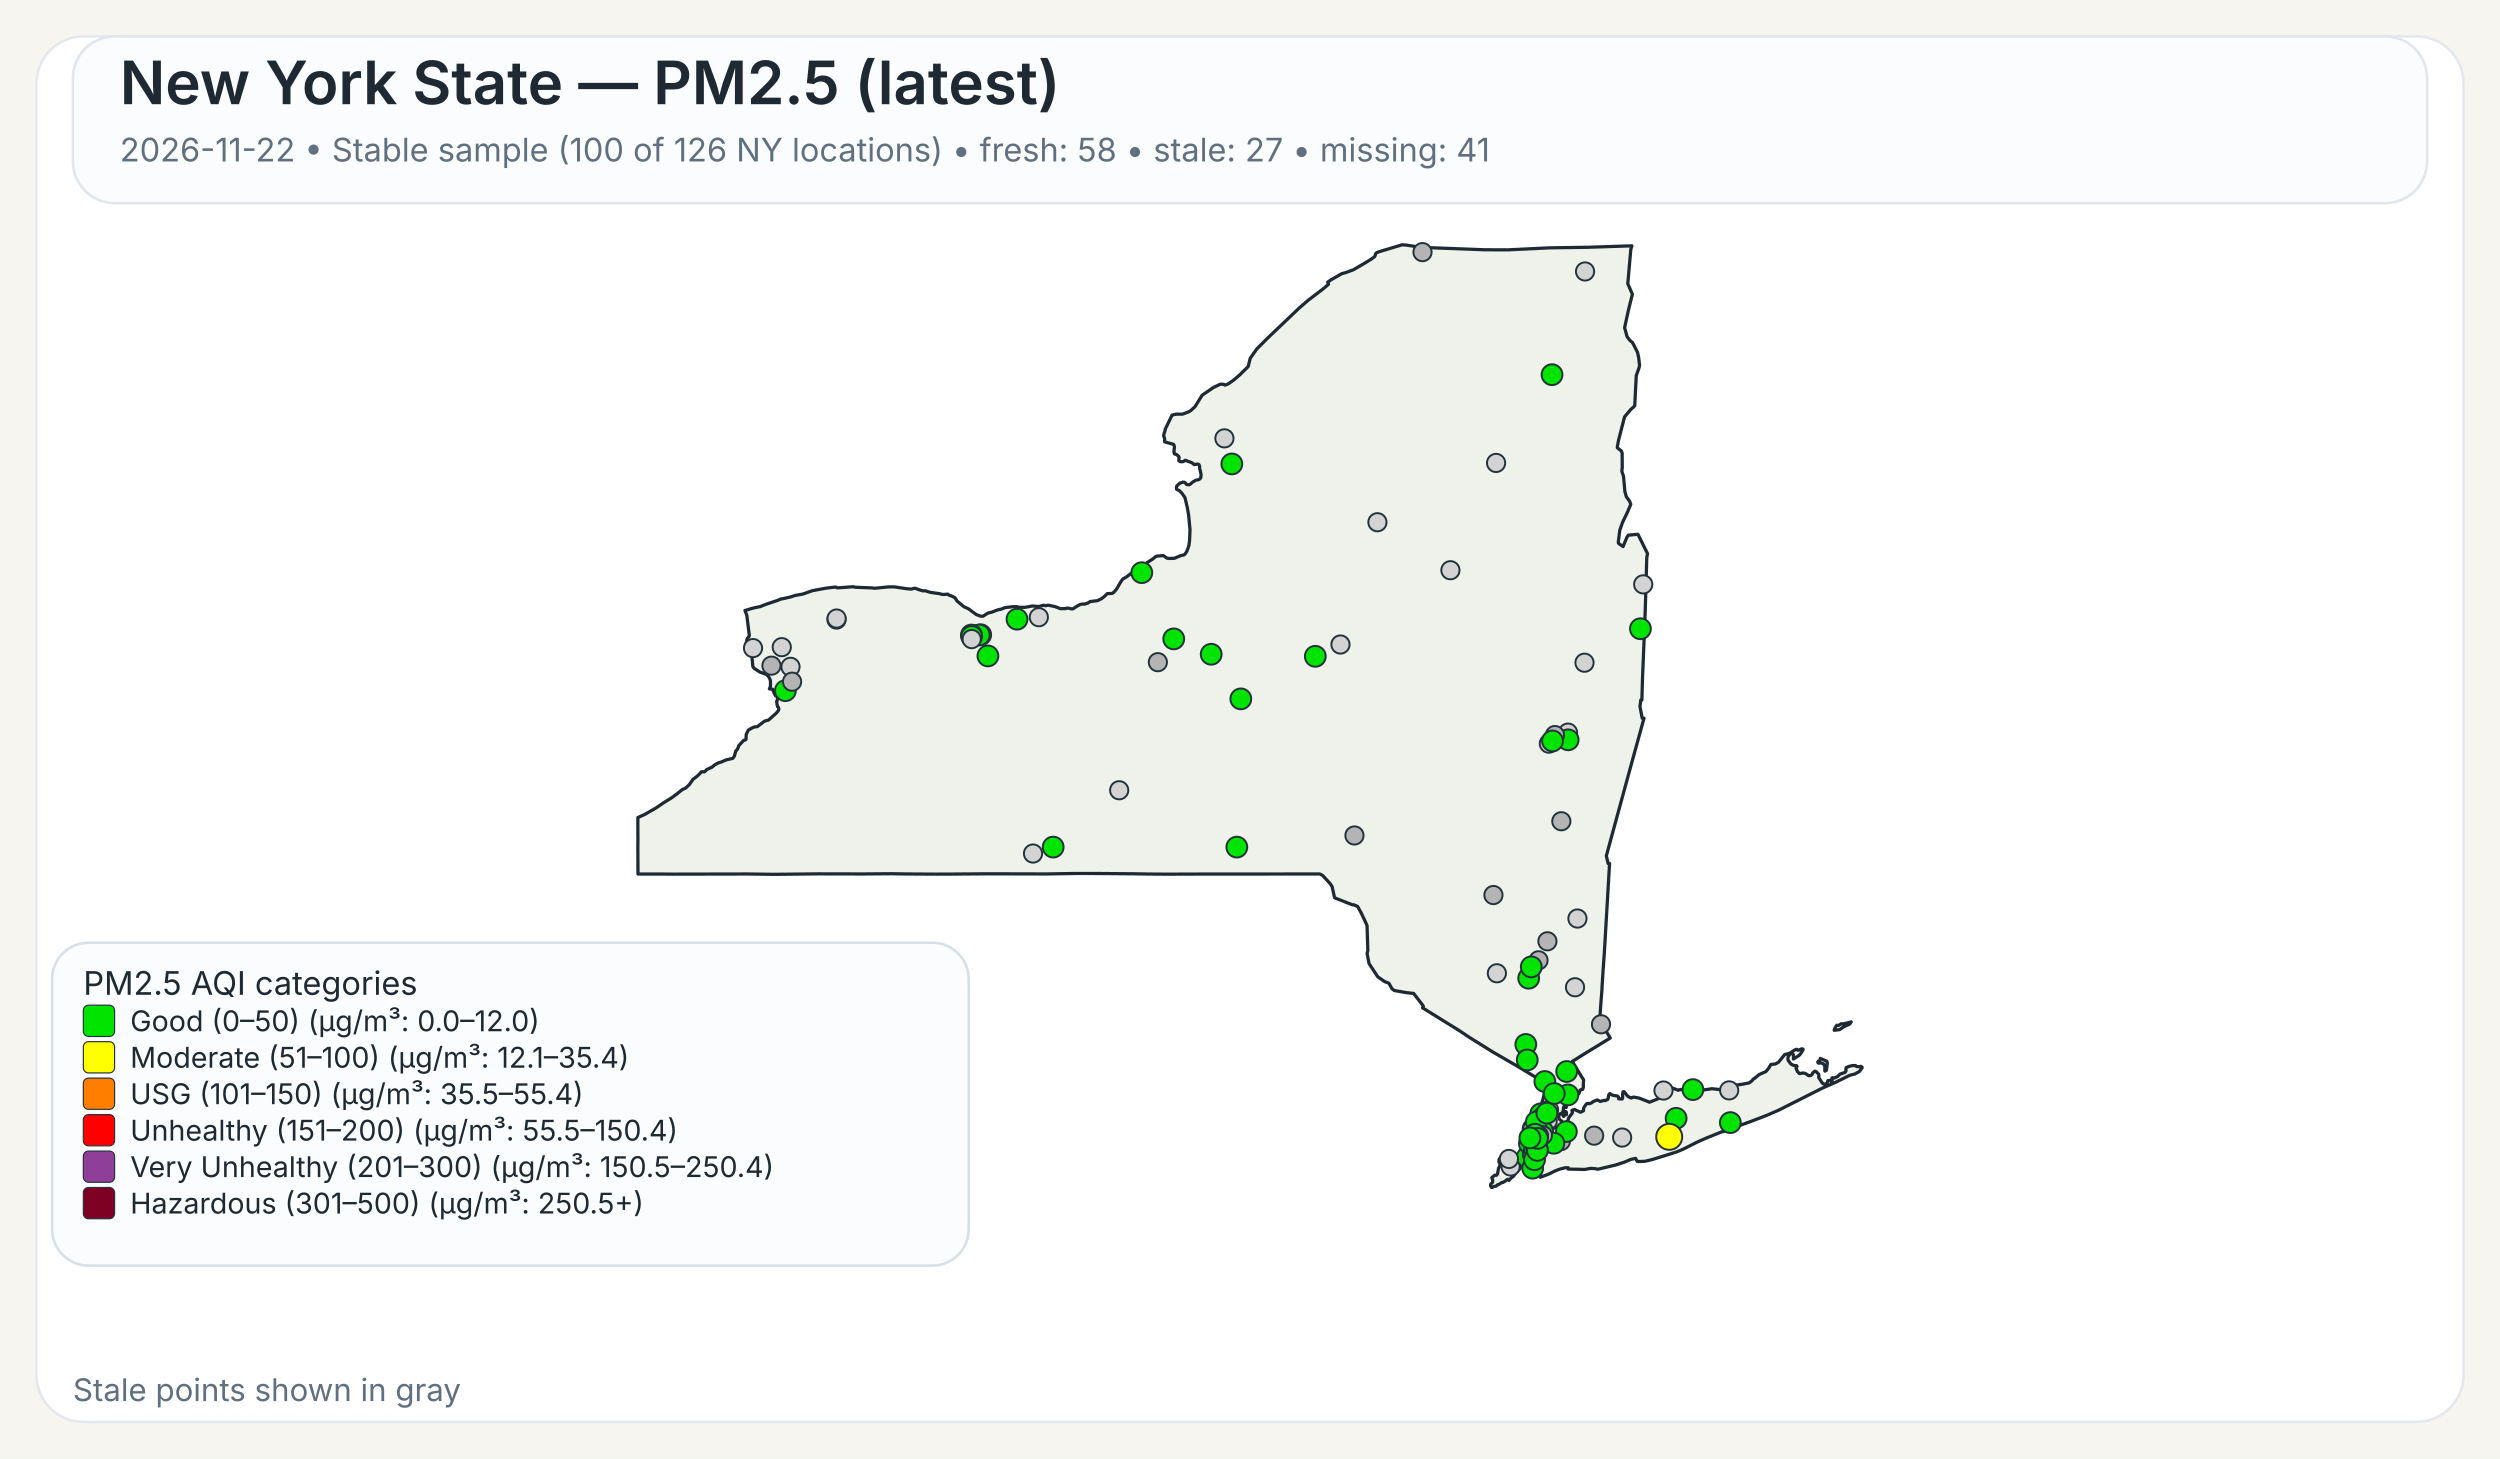
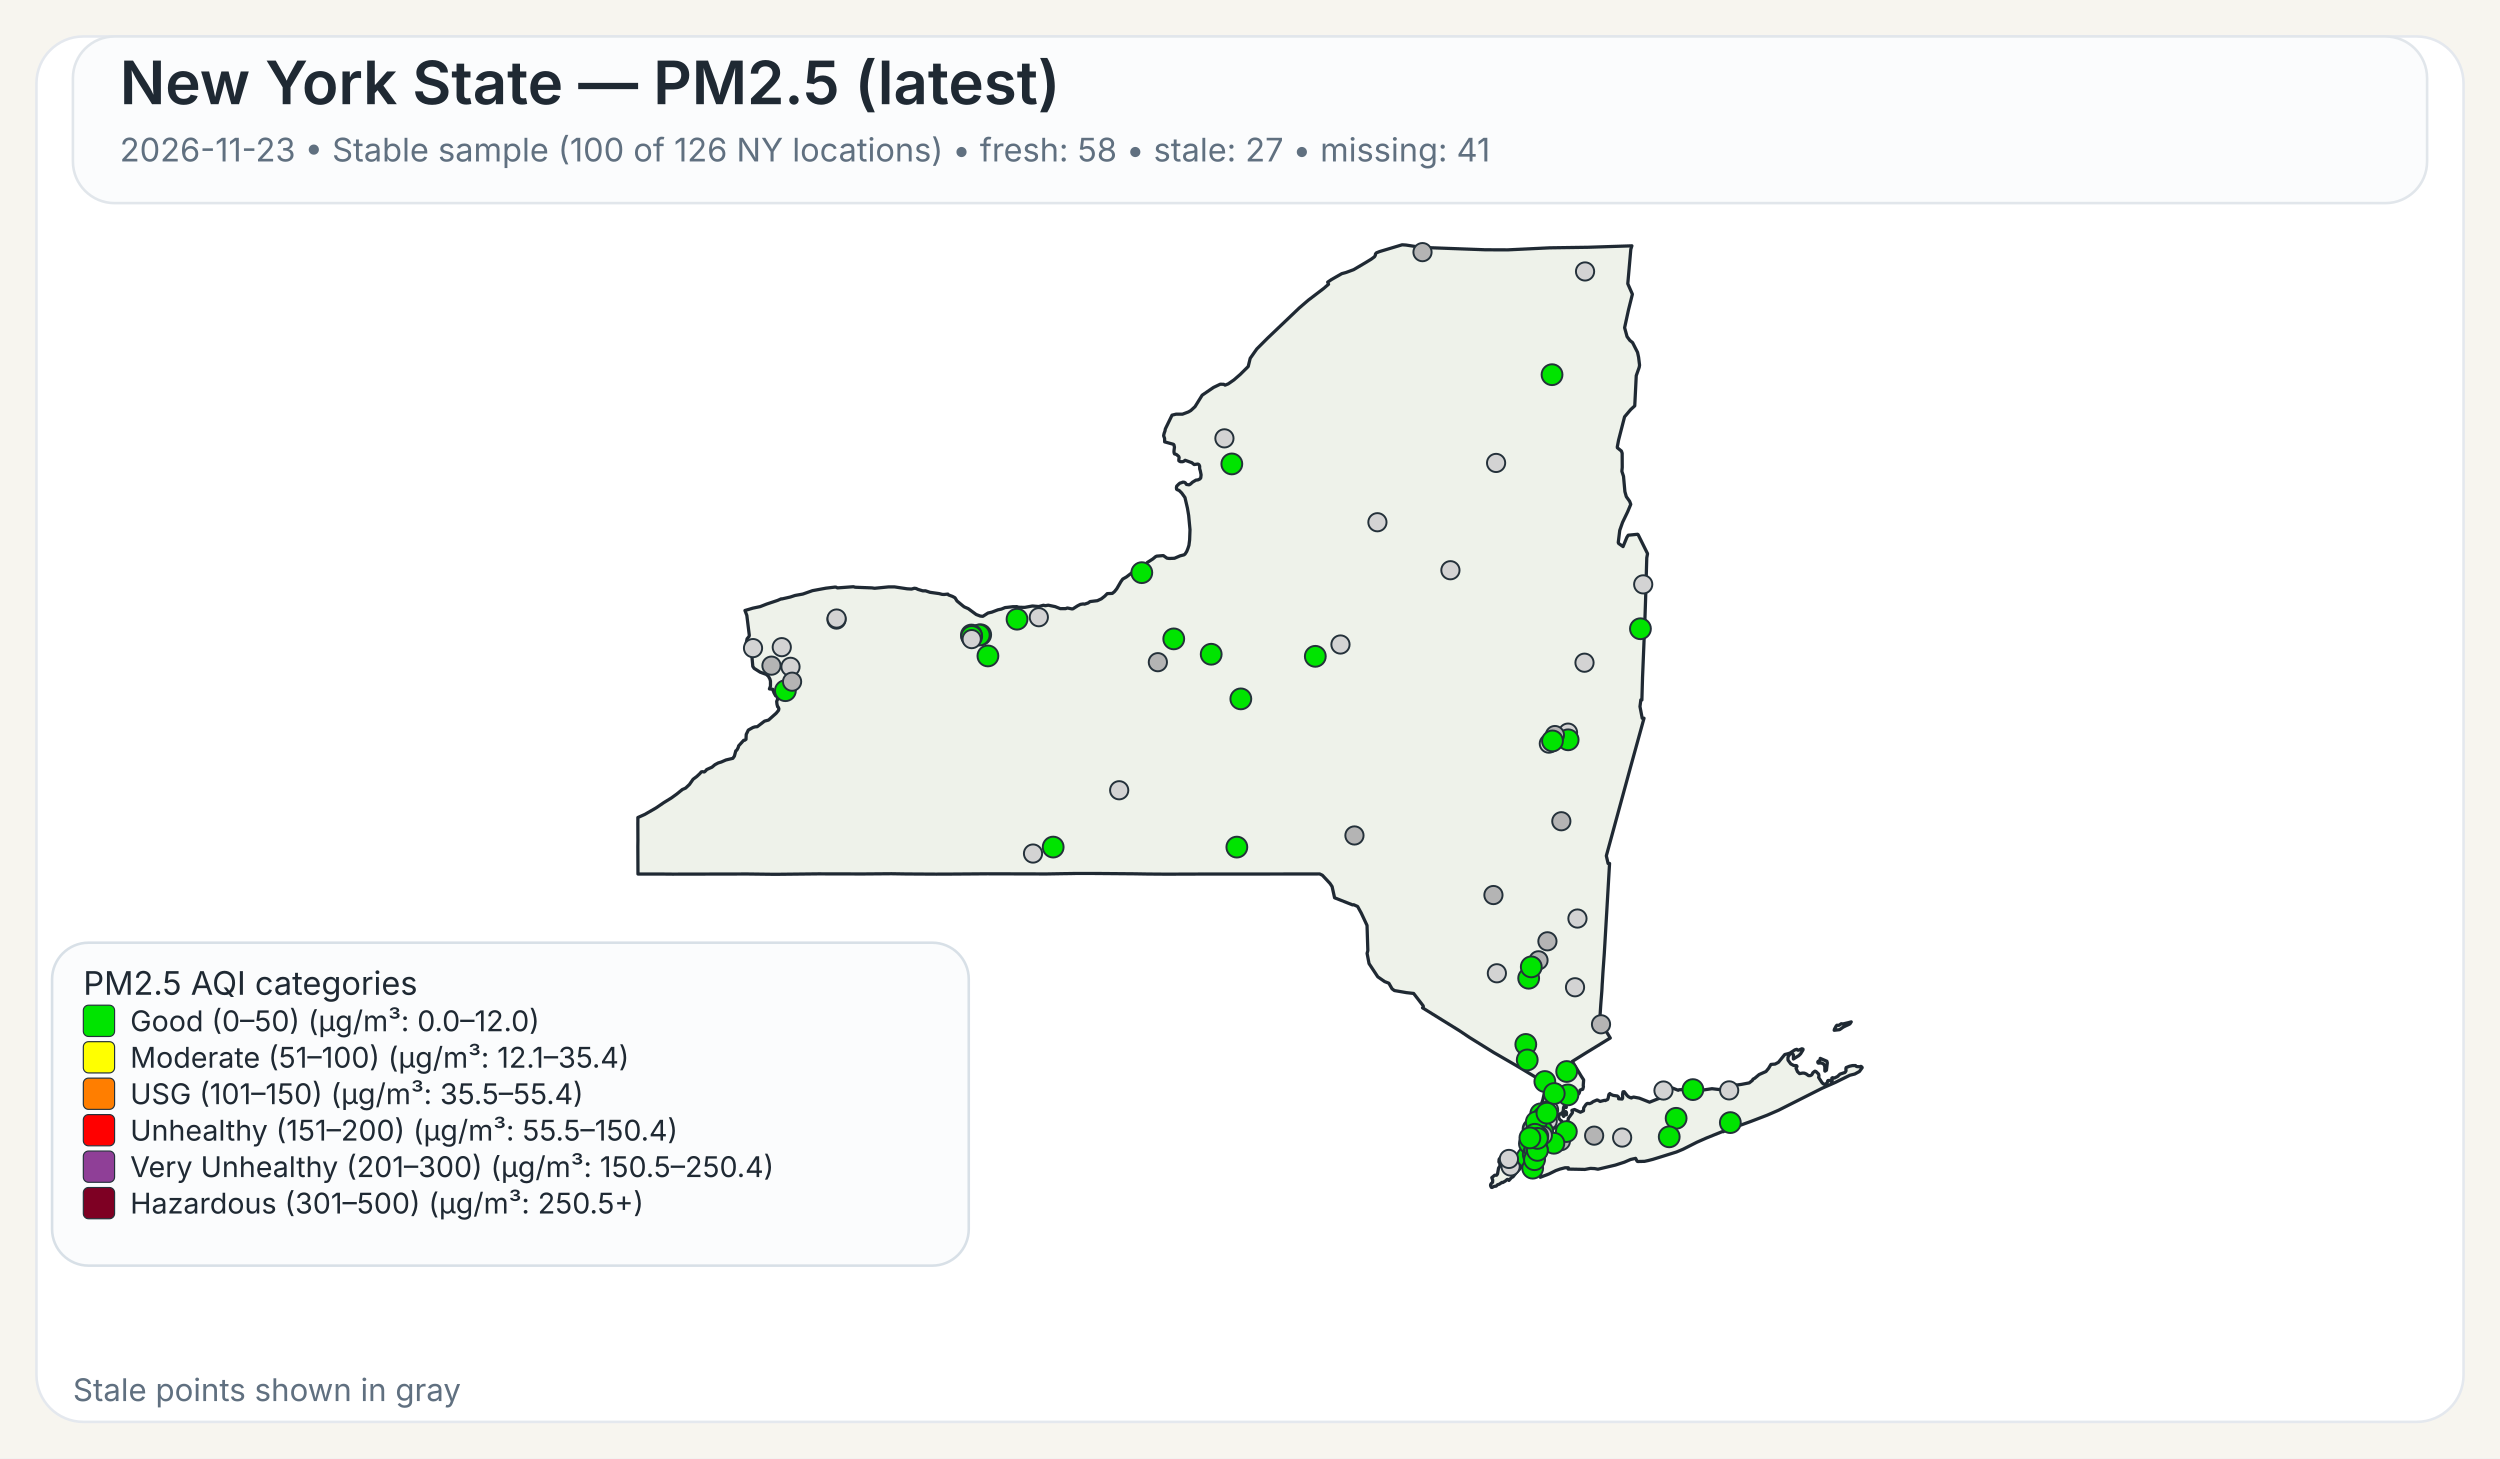
<svg xmlns="http://www.w3.org/2000/svg" width="960" height="560">
  <rect x="0" y="0" width="960" height="560" fill="#F7F5EF" />
  <rect x="14" y="14" width="932" height="532" rx="18" ry="18" fill="#FFFFFF" stroke="#E4E8EE" stroke-width="1" />
  <rect x="28" y="14" width="904" height="64" rx="16" ry="16" fill="#FBFCFD" stroke="#E1E6EB" stroke-width="1" />
  <text x="46" y="40" font-family="Public Sans, Inter, Aptos, Segoe UI, Arial, sans-serif" font-size="23" font-weight="600" fill="#1F2933">New York State — PM2.5 (latest)</text>
-   <text x="46" y="62" font-family="Public Sans, Inter, Aptos, Segoe UI, Arial, sans-serif" font-size="12.5" font-weight="400" fill="#607080">2026-11-22 • Stable sample (100 of 126 NY locations) • fresh: 58 • stale: 27 • missing: 41</text>
+   <text x="46" y="62" font-family="Public Sans, Inter, Aptos, Segoe UI, Arial, sans-serif" font-size="12.5" font-weight="400" fill="#607080">2026-11-23 • Stable sample (100 of 126 NY locations) • fresh: 58 • stale: 27 • missing: 41</text>
  <path d="M601.06,426.90 L601.23,426.83 L601.48,427.07 L601.55,427.32 L601.50,428.06 L601.28,428.08 L601.08,427.81 L601.04,427.27 L601.06,426.90 Z" fill="#EEF2EA" stroke="#1F2933" stroke-width="1.25" stroke-linejoin="round" />
  <path d="M585.16,439.66 L585.21,439.61 L585.24,439.63 L585.33,439.75 L585.00,440.50 L584.94,440.59 L584.83,440.54 L584.77,440.43 L584.80,440.38 L585.16,439.66 Z" fill="#EEF2EA" stroke="#1F2933" stroke-width="1.25" stroke-linejoin="round" />
  <path d="M579.00,452.87 L578.74,452.93 L578.02,453.54 L577.00,454.12 L576.75,454.04 L575.70,454.75 L575.07,454.93 L574.52,455.48 L573.72,455.58 L572.92,456.00 L572.71,455.95 L572.45,455.50 L572.36,455.05 L572.56,454.57 L573.14,454.01 L573.21,453.18 L572.85,452.21 L573.97,451.28 L574.68,451.28 L575.04,450.81 L575.45,448.53 L575.88,447.92 L575.97,447.53 L575.92,446.38 L575.63,446.32 L575.58,446.12 L575.66,445.16 L576.32,444.30 L576.87,444.03 L577.23,444.07 L577.46,444.30 L578.49,444.56 L580.44,444.30 L582.44,443.79 L583.07,443.83 L583.44,444.38 L583.57,445.77 L584.00,446.72 L584.43,447.38 L584.07,448.20 L583.53,448.95 L582.19,450.36 L580.96,451.93 L580.89,451.88 L580.35,452.27 L579.42,453.28 L579.25,452.99 L579.00,452.87 Z" fill="#EEF2EA" stroke="#1F2933" stroke-width="1.25" stroke-linejoin="round" />
  <path d="M698.65,407.28 L698.89,406.98 L698.98,406.42 L701.51,407.51 L701.69,408.12 L701.35,410.97 L700.83,411.31 L700.74,411.25 L700.74,409.57 L700.38,408.71 L700.19,408.52 L699.35,408.18 L698.24,408.24 L698.08,408.08 L698.02,407.81 L698.15,407.57 L698.65,407.28 Z" fill="#EEF2EA" stroke="#1F2933" stroke-width="1.25" stroke-linejoin="round" />
  <path d="M709.87,392.68 L710.87,392.40 L710.37,393.17 L709.71,393.51 L708.74,393.94 L707.77,394.42 L706.83,395.10 L706.37,395.39 L704.33,395.63 L704.44,395.18 L704.77,394.57 L705.12,393.94 L705.39,393.69 L706.11,393.74 L707.05,393.11 L707.70,393.19 L709.32,392.81 L709.87,392.68 Z" fill="#EEF2EA" stroke="#1F2933" stroke-width="1.25" stroke-linejoin="round" />
  <path d="M601.43,424.75 L601.44,424.82 L601.44,424.87 L601.44,424.97 L601.48,425.16 L601.44,425.24 L601.21,425.31 L600.95,425.08 L600.95,424.92 L601.10,424.88 L601.13,424.65 L601.23,424.58 L601.37,424.64 L601.42,424.70 L601.43,424.75 Z" fill="#EEF2EA" stroke="#1F2933" stroke-width="1.25" stroke-linejoin="round" />
  <path d="M623.05,163.10 L621.53,169.00 L621.04,171.61 L621.07,171.95 L622.62,173.20 L622.91,174.06 L622.94,179.46 L622.80,180.98 L623.43,182.92 L623.96,188.79 L624.50,190.70 L624.50,190.71 L625.79,192.51 L626.21,193.67 L625.60,195.12 L625.01,196.54 L623.06,200.59 L622.75,201.47 L621.98,203.67 L621.41,208.34 L621.56,208.68 L623.25,209.89 L624.72,206.33 L625.25,205.52 L628.84,205.16 L629.06,205.34 L632.45,212.18 L632.66,212.61 L632.36,214.21 L632.03,225.74 L632.03,225.80 L632.02,226.34 L632.00,227.05 L631.90,230.25 L631.64,238.09 L631.03,253.00 L630.74,259.97 L630.73,260.06 L630.73,260.23 L630.48,268.80 L630.08,268.74 L629.75,271.32 L630.61,275.80 L631.30,275.80 L628.80,284.88 L626.09,294.70 L622.63,307.38 L616.83,328.64 L617.50,331.57 L618.07,331.57 L617.02,349.62 L617.02,349.66 L616.71,354.88 L616.28,362.25 L616.04,366.27 L615.53,373.42 L615.30,377.22 L615.29,377.28 L615.29,377.35 L615.28,377.44 L615.28,377.49 L615.27,377.53 L615.19,379.03 L615.19,379.14 L615.18,379.18 L615.18,379.35 L615.17,379.49 L615.12,380.31 L615.09,380.73 L615.08,380.89 L614.72,385.46 L614.66,386.30 L614.29,391.98 L618.35,398.60 L616.75,399.56 L616.45,399.75 L610.52,403.39 L609.46,404.03 L609.01,404.31 L603.77,407.58 L605.77,410.89 L606.19,411.58 L606.62,412.29 L607.18,413.23 L608.08,414.62 L608.12,414.70 L607.96,416.83 L608.04,417.28 L607.81,418.17 L607.68,418.35 L607.54,418.27 L606.73,418.62 L606.42,419.73 L606.23,420.03 L605.55,420.48 L604.13,421.08 L603.54,421.65 L602.05,422.64 L600.59,424.82 L600.46,425.17 L600.38,425.37 L600.34,426.13 L600.15,426.98 L600.19,427.32 L600.39,427.51 L600.54,427.87 L600.54,428.09 L600.53,428.27 L600.60,428.55 L600.51,428.65 L600.44,428.71 L600.35,428.62 L600.18,428.29 L600.01,427.93 L600.10,427.54 L599.94,427.19 L599.85,427.21 L599.64,427.48 L599.51,427.81 L599.07,427.70 L598.72,427.92 L598.55,428.85 L598.57,429.17 L598.77,429.63 L599.21,430.17 L599.64,430.41 L600.31,431.59 L600.59,432.07 L600.90,432.04 L601.36,431.60 L601.36,431.60 L602.21,429.98 L602.19,429.51 L603.74,427.42 L603.84,427.11 L603.60,426.42 L603.67,426.33 L604.61,426.05 L606.88,427.09 L607.17,426.96 L608.05,426.54 L608.14,425.40 L608.93,424.24 L609.36,423.80 L609.77,423.70 L610.33,423.82 L611.26,423.43 L611.66,423.07 L613.16,422.42 L613.38,422.39 L614.46,422.95 L616.17,422.51 L616.43,422.62 L617.32,422.20 L617.49,421.82 L617.52,421.77 L617.81,420.28 L618.19,419.93 L618.22,419.96 L618.50,420.18 L618.60,420.26 L618.84,420.36 L619.48,420.63 L619.66,420.66 L619.90,420.69 L620.59,420.79 L621.03,420.85 L621.08,420.86 L621.49,421.26 L621.50,421.39 L621.55,421.93 L622.90,422.03 L623.09,421.64 L623.06,420.27 L623.21,419.33 L623.28,419.23 L623.69,419.22 L624.78,420.64 L625.29,421.11 L626.07,421.51 L626.50,421.62 L626.59,421.46 L627.35,421.28 L629.51,421.69 L629.51,421.69 L633.42,423.24 L638.19,421.34 L638.36,420.84 L638.45,419.18 L638.68,418.35 L640.49,417.89 L642.20,417.80 L644.45,418.67 L644.65,418.48 L647.29,418.32 L649.72,418.35 L652.18,418.65 L653.70,418.61 L657.40,418.06 L660.48,418.42 L661.32,417.62 L664.03,416.80 L665.53,416.46 L666.97,416.64 L668.73,416.40 L671.71,415.83 L672.90,414.88 L673.16,414.40 L673.82,414.05 L675.50,412.63 L678.13,411.46 L679.12,410.27 L680.04,408.74 L681.66,408.60 L682.91,407.93 L685.34,404.94 L686.69,404.59 L687.35,404.38 L689.21,403.16 L689.94,402.93 L690.28,403.23 L690.57,403.30 L691.93,402.73 L692.35,402.87 L692.38,403.11 L691.44,404.66 L690.75,405.35 L688.66,406.65 L688.68,405.06 L688.30,404.60 L687.92,404.54 L687.60,404.66 L687.09,405.06 L686.58,406.01 L686.59,407.08 L687.65,408.54 L688.81,409.15 L689.85,409.20 L690.06,409.50 L689.68,410.21 L690.24,411.51 L691.03,412.27 L692.17,412.06 L692.88,412.09 L693.59,412.39 L694.51,413.06 L695.19,413.03 L695.62,412.79 L695.84,412.56 L696.12,411.95 L696.83,411.38 L696.98,411.33 L697.37,411.49 L698.35,412.46 L698.48,413.14 L698.35,413.73 L699.60,415.66 L700.04,416.12 L700.44,416.32 L700.84,416.33 L701.58,415.93 L701.76,415.37 L701.81,415.13 L701.99,414.91 L702.86,414.89 L703.07,415.26 L703.12,415.25 L703.24,415.22 L703.45,415.13 L703.57,414.86 L703.45,414.38 L703.43,414.00 L703.70,413.83 L704.39,413.98 L705.62,413.37 L706.56,412.46 L708.48,411.82 L708.83,411.29 L708.88,410.85 L708.80,410.51 L708.92,409.94 L710.19,409.44 L711.31,409.19 L712.51,409.17 L712.73,409.44 L713.09,409.58 L714.27,409.63 L714.58,409.48 L714.99,409.75 L715.07,409.99 L714.02,411.45 L712.24,412.42 L710.34,412.90 L704.77,415.65 L699.71,417.88 L682.98,426.32 L678.57,428.24 L672.42,430.60 L662.20,434.30 L661.73,434.58 L661.49,434.51 L660.84,434.74 L655.19,437.03 L651.62,438.61 L646.31,441.30 L643.78,442.36 L638.41,444.04 L634.66,445.20 L632.83,445.67 L631.47,445.96 L631.32,445.96 L628.83,446.02 L628.63,445.87 L628.07,444.81 L626.15,445.24 L623.74,446.28 L621.85,446.89 L620.27,447.40 L613.61,448.98 L612.34,448.74 L610.73,448.66 L608.60,449.06 L605.36,448.99 L602.17,448.93 L602.19,448.77 L602.25,448.43 L600.97,448.42 L599.39,448.83 L599.07,448.91 L597.43,449.50 L594.79,450.81 L591.48,452.07 L591.48,451.26 L591.59,450.86 L591.41,450.49 L591.24,450.39 L590.88,450.18 L590.56,449.81 L590.00,449.87 L588.10,450.05 L587.46,450.03 L587.05,449.85 L586.87,449.72 L586.81,449.43 L587.15,448.99 L587.21,448.90 L587.49,448.42 L587.39,448.02 L586.94,447.62 L585.63,447.32 L585.23,446.64 L585.06,445.69 L585.31,444.71 L585.45,444.41 L585.68,443.96 L586.50,442.95 L586.37,441.37 L586.22,441.17 L586.16,441.08 L586.11,440.71 L586.29,440.19 L586.49,440.03 L586.59,439.53 L586.42,439.11 L586.13,438.91 L586.77,435.14 L587.04,434.58 L587.53,433.54 L588.00,432.56 L588.37,431.79 L590.66,426.98 L591.27,425.68 L591.55,425.09 L591.55,425.09 L591.90,424.00 L592.36,422.57 L592.47,422.24 L593.89,415.87 L593.37,415.86 L592.83,415.54 L585.14,410.91 L585.14,410.91 L582.09,409.08 L581.83,408.93 L574.90,404.92 L573.64,404.20 L565.84,399.35 L564.27,398.37 L560.37,395.76 L546.26,387.01 L546.57,386.68 L546.49,386.22 L542.83,381.48 L542.63,381.46 L540.06,381.17 L535.45,380.37 L534.54,379.69 L533.32,377.55 L531.70,376.93 L529.06,375.09 L525.71,370.01 L525.14,367.03 L524.96,366.10 L525.25,365.02 L524.94,355.37 L522.72,350.61 L521.32,348.08 L519.78,347.40 L519.41,347.49 L512.48,344.75 L511.52,340.44 L510.72,339.24 L507.79,336.09 L506.74,335.59 L502.43,335.60 L502.18,335.60 L499.75,335.60 L499.39,335.61 L499.35,335.61 L469.83,335.63 L469.66,335.63 L462.36,335.64 L461.30,335.63 L460.85,335.63 L460.00,335.64 L448.21,335.68 L447.85,335.68 L441.17,335.63 L440.91,335.63 L435.49,335.54 L435.46,335.54 L420.14,335.41 L418.99,335.41 L413.90,335.41 L413.83,335.41 L413.52,335.41 L412.93,335.41 L412.60,335.42 L411.23,335.45 L411.22,335.45 L408.74,335.48 L408.73,335.48 L401.77,335.60 L379.14,335.54 L372.91,335.59 L364.59,335.65 L360.26,335.66 L359.71,335.67 L347.88,335.60 L347.87,335.60 L342.30,335.51 L337.43,335.55 L331.40,335.60 L314.24,335.56 L297.70,335.74 L295.08,335.71 L287.13,335.61 L286.61,335.61 L258.23,335.67 L257.47,335.66 L253.93,335.63 L253.07,335.62 L253.07,335.63 L244.98,335.62 L244.93,325.04 L244.95,323.48 L244.96,322.52 L244.95,321.67 L244.95,321.16 L244.95,320.84 L244.93,316.08 L244.94,315.42 L244.94,313.93 L247.57,312.75 L251.88,310.27 L254.93,308.19 L257.77,306.44 L259.87,304.92 L262.02,303.17 L263.28,302.62 L264.74,301.24 L266.14,299.24 L267.54,298.19 L268.72,297.09 L269.32,296.39 L269.90,296.33 L270.33,296.44 L270.54,296.38 L271.04,295.92 L271.36,295.51 L273.40,294.60 L274.52,293.65 L275.81,292.96 L276.98,292.61 L278.76,291.83 L281.41,291.20 L282.01,290.34 L282.12,289.92 L282.55,288.31 L282.75,288.22 L283.00,287.95 L283.49,287.01 L283.63,286.42 L285.57,284.28 L285.90,284.29 L286.46,283.91 L286.55,282.02 L287.35,280.35 L289.13,279.36 L289.89,279.12 L290.78,279.05 L293.57,276.92 L295.12,276.50 L298.07,273.86 L298.97,272.76 L299.09,272.13 L298.79,271.45 L298.62,271.42 L298.36,270.43 L298.24,269.33 L298.55,268.66 L298.61,268.16 L298.25,267.28 L297.85,267.20 L297.24,266.09 L296.70,264.68 L295.46,264.54 L295.86,263.47 L295.86,261.59 L295.66,260.80 L295.08,259.71 L294.94,259.59 L294.28,258.99 L291.89,258.11 L289.57,256.64 L289.07,255.88 L288.57,250.10 L288.55,249.89 L286.78,249.43 L286.31,248.17 L286.88,245.30 L287.63,244.40 L287.73,243.95 L286.78,236.32 L286.06,234.43 L289.07,233.54 L291.93,232.93 L294.37,231.97 L298.62,230.55 L299.99,229.95 L300.12,230.02 L303.47,229.26 L305.29,228.66 L308.28,228.12 L312.00,226.81 L317.17,225.86 L320.65,225.44 L321.03,225.47 L321.59,225.76 L322.04,225.72 L327.70,225.30 L328.39,225.50 L334.82,225.75 L335.83,225.90 L341.09,225.38 L343.51,225.37 L348.32,226.10 L349.98,226.20 L350.03,226.20 L351.12,225.89 L351.79,225.98 L352.52,226.34 L354.31,226.87 L355.38,226.87 L357.13,227.45 L360.63,227.94 L361.77,228.24 L362.50,228.28 L363.98,228.13 L364.17,228.44 L365.74,229.01 L366.72,229.54 L367.48,230.77 L369.92,232.79 L370.31,233.07 L371.82,233.73 L373.38,234.88 L374.86,235.97 L376.42,236.57 L377.42,236.67 L379.40,235.40 L380.84,235.07 L383.21,234.17 L384.54,233.89 L385.93,233.32 L386.27,233.28 L386.83,233.22 L388.90,232.98 L390.48,232.95 L391.11,233.18 L393.48,233.24 L396.46,232.70 L398.89,232.91 L400.66,232.42 L401.43,232.58 L402.53,232.39 L405.18,232.95 L407.17,233.73 L409.20,233.71 L409.87,233.47 L411.66,233.83 L412.03,233.77 L413.80,232.63 L414.88,232.08 L415.91,231.92 L416.48,231.99 L417.81,231.55 L418.60,231.00 L421.39,230.66 L422.92,229.95 L424.23,228.91 L425.18,227.95 L425.69,227.93 L427.12,227.87 L427.93,227.21 L428.83,226.10 L430.44,223.32 L431.14,222.35 L431.96,221.89 L432.55,221.55 L435.18,219.53 L437.03,218.59 L437.61,217.92 L437.98,217.72 L438.51,217.88 L439.70,217.38 L440.56,215.99 L442.64,214.67 L443.82,213.70 L444.23,213.55 L446.72,213.34 L448.11,214.33 L448.97,214.45 L450.99,214.38 L453.20,213.43 L454.63,213.07 L455.05,212.77 L455.69,211.79 L456.17,210.59 L456.55,209.40 L456.81,207.36 L456.96,203.41 L456.73,200.97 L456.44,197.89 L455.97,195.10 L455.02,191.05 L453.78,189.32 L452.78,188.33 L452.13,188.08 L451.81,187.86 L451.74,187.30 L451.84,186.69 L452.22,186.31 L452.64,185.89 L453.10,185.51 L453.80,185.32 L454.18,185.14 L454.70,185.18 L455.13,185.37 L455.61,186.03 L456.63,186.18 L457.19,185.84 L457.91,185.17 L459.24,184.37 L460.00,184.28 L460.73,183.93 L461.08,183.54 L461.22,182.35 L460.90,180.72 L460.70,180.14 L460.66,179.72 L460.67,178.99 L460.38,178.40 L459.97,178.19 L458.56,178.39 L457.66,177.67 L455.09,176.75 L454.57,177.13 L454.12,177.30 L453.65,177.30 L453.29,177.28 L452.94,177.12 L452.67,176.90 L452.67,176.38 L452.79,175.72 L452.62,175.27 L451.89,174.63 L451.54,174.45 L451.01,174.30 L450.87,173.94 L450.80,173.54 L450.84,172.88 L450.99,171.72 L450.78,170.78 L450.56,170.60 L447.23,169.68 L447.20,168.34 L446.83,167.32 L447.02,166.42 L447.35,165.48 L447.50,164.69 L450.06,159.42 L451.61,159.04 L454.05,159.05 L456.36,158.18 L457.28,157.64 L458.88,156.17 L461.63,151.75 L465.96,148.79 L468.59,147.53 L469.94,147.58 L470.43,147.90 L471.65,147.40 L473.83,145.88 L476.29,143.74 L476.97,143.06 L479.31,140.74 L480.08,137.59 L482.60,134.01 L486.70,129.90 L498.91,118.26 L502.36,115.29 L508.27,110.78 L510.16,109.15 L509.83,108.34 L511.28,107.35 L515.25,105.08 L516.86,104.64 L519.80,103.55 L524.26,100.92 L526.51,99.55 L527.81,98.60 L528.14,98.00 L528.16,97.54 L528.55,97.08 L529.76,96.60 L538.43,94.00 L539.92,94.10 L544.47,94.80 L545.84,95.00 L570.26,95.91 L578.85,95.95 L585.96,95.61 L595.04,95.17 L609.91,94.95 L626.65,94.40 L626.23,95.73 L625.68,102.02 L625.07,108.95 L626.84,112.98 L625.33,119.03 L623.85,125.84 L624.79,129.27 L625.53,130.26 L625.83,130.68 L626.91,131.56 L626.91,131.56 L628.81,135.29 L629.22,137.19 L629.59,140.21 L629.45,141.06 L628.32,144.25 L627.83,154.15 L627.74,155.85 L626.19,157.27 L623.83,160.07 L623.05,163.10 Z" fill="#EEF2EA" stroke="#1F2933" stroke-width="1.25" stroke-linejoin="round" />
  <circle cx="574.80" cy="373.74" r="3.50" fill="lightgray" stroke="#24313A" stroke-width="0.75" />
  <circle cx="296.24" cy="255.61" r="3.50" fill="rgb(180,180,180)" stroke="#24313A" stroke-width="0.75" />
  <circle cx="585.91" cy="401.06" r="4.00" fill="#00E400" stroke="#24313A" stroke-width="0.75" />
  <circle cx="590.67" cy="430.08" r="3.50" fill="lightgray" stroke="#24313A" stroke-width="0.75" />
  <circle cx="587.01" cy="375.64" r="4.00" fill="#00E400" stroke="#24313A" stroke-width="0.75" />
  <circle cx="580.07" cy="447.93" r="3.50" fill="lightgray" stroke="#24313A" stroke-width="0.75" />
  <circle cx="528.93" cy="200.54" r="3.50" fill="lightgray" stroke="#24313A" stroke-width="0.75" />
  <circle cx="622.90" cy="436.82" r="3.50" fill="lightgray" stroke="#24313A" stroke-width="0.75" />
  <circle cx="321.22" cy="237.92" r="3.50" fill="lightgray" stroke="#24313A" stroke-width="0.75" />
  <circle cx="556.96" cy="218.97" r="3.50" fill="lightgray" stroke="#24313A" stroke-width="0.75" />
  <circle cx="574.50" cy="177.77" r="3.50" fill="lightgray" stroke="#24313A" stroke-width="0.75" />
  <circle cx="429.77" cy="303.46" r="3.50" fill="lightgray" stroke="#24313A" stroke-width="0.75" />
  <circle cx="514.74" cy="247.49" r="3.50" fill="lightgray" stroke="#24313A" stroke-width="0.75" />
  <circle cx="470.18" cy="168.33" r="3.50" fill="lightgray" stroke="#24313A" stroke-width="0.75" />
  <circle cx="376.59" cy="243.75" r="4.00" fill="#00E400" stroke="#24313A" stroke-width="0.75" />
  <circle cx="591.63" cy="427.72" r="4.00" fill="#00E400" stroke="#24313A" stroke-width="0.75" />
  <circle cx="593.40" cy="430.37" r="3.50" fill="lightgray" stroke="#24313A" stroke-width="0.75" />
-   <circle cx="593.93" cy="437.51" r="5.00" fill="#FFFF00" stroke="#24313A" stroke-width="0.75" />
+   <circle cx="593.93" cy="437.51" r="4.00" fill="#00E400" stroke="#24313A" stroke-width="0.75" />
  <circle cx="602.12" cy="281.33" r="3.50" fill="lightgray" stroke="#24313A" stroke-width="0.75" />
  <circle cx="398.91" cy="237.01" r="3.50" fill="lightgray" stroke="#24313A" stroke-width="0.75" />
  <circle cx="598.03" cy="436.67" r="4.00" fill="#00E400" stroke="#24313A" stroke-width="0.75" />
  <circle cx="595.98" cy="143.88" r="4.00" fill="#00E400" stroke="#24313A" stroke-width="0.75" />
  <circle cx="601.61" cy="411.46" r="4.00" fill="#00E400" stroke="#24313A" stroke-width="0.75" />
  <circle cx="608.45" cy="254.48" r="3.50" fill="lightgray" stroke="#24313A" stroke-width="0.75" />
  <circle cx="604.81" cy="379.11" r="3.50" fill="lightgray" stroke="#24313A" stroke-width="0.75" />
  <circle cx="588.51" cy="437.27" r="3.50" fill="rgb(180,180,180)" stroke="#24313A" stroke-width="0.75" />
  <circle cx="465.10" cy="251.23" r="4.00" fill="#00E400" stroke="#24313A" stroke-width="0.75" />
  <circle cx="396.68" cy="327.76" r="3.50" fill="lightgray" stroke="#24313A" stroke-width="0.75" />
  <circle cx="643.63" cy="429.43" r="4.00" fill="#00E400" stroke="#24313A" stroke-width="0.75" />
  <circle cx="586.47" cy="444.33" r="4.00" fill="#00E400" stroke="#24313A" stroke-width="0.75" />
  <circle cx="303.55" cy="256.06" r="3.50" fill="lightgray" stroke="#24313A" stroke-width="0.75" />
  <circle cx="602.17" cy="284.09" r="4.00" fill="#00E400" stroke="#24313A" stroke-width="0.75" />
  <circle cx="301.59" cy="265.22" r="4.00" fill="#00E400" stroke="#24313A" stroke-width="0.75" />
  <circle cx="321.26" cy="237.52" r="3.50" fill="lightgray" stroke="#24313A" stroke-width="0.75" />
  <circle cx="612.15" cy="436.09" r="3.50" fill="rgb(180,180,180)" stroke="#24313A" stroke-width="0.75" />
  <circle cx="587.88" cy="438.53" r="3.50" fill="rgb(180,180,180)" stroke="#24313A" stroke-width="0.75" />
  <circle cx="591.83" cy="440.12" r="3.50" fill="lightgray" stroke="#24313A" stroke-width="0.75" />
  <circle cx="594.32" cy="430.48" r="3.50" fill="lightgray" stroke="#24313A" stroke-width="0.75" />
  <circle cx="594.83" cy="426.21" r="3.50" fill="lightgray" stroke="#24313A" stroke-width="0.75" />
  <circle cx="605.74" cy="352.72" r="3.50" fill="lightgray" stroke="#24313A" stroke-width="0.75" />
  <circle cx="664.00" cy="418.71" r="3.50" fill="lightgray" stroke="#24313A" stroke-width="0.75" />
  <circle cx="546.24" cy="96.82" r="3.50" fill="rgb(180,180,180)" stroke="#24313A" stroke-width="0.75" />
  <circle cx="638.78" cy="418.76" r="3.50" fill="lightgray" stroke="#24313A" stroke-width="0.75" />
  <circle cx="304.16" cy="261.77" r="3.50" fill="rgb(180,180,180)" stroke="#24313A" stroke-width="0.75" />
  <circle cx="598.43" cy="436.52" r="4.00" fill="#00E400" stroke="#24313A" stroke-width="0.75" />
  <circle cx="376.03" cy="243.84" r="4.00" fill="#00E400" stroke="#24313A" stroke-width="0.75" />
  <circle cx="592.26" cy="428.72" r="3.50" fill="rgb(180,180,180)" stroke="#24313A" stroke-width="0.75" />
  <circle cx="579.43" cy="445.03" r="3.50" fill="lightgray" stroke="#24313A" stroke-width="0.75" />
  <circle cx="602.08" cy="420.44" r="4.00" fill="#00E400" stroke="#24313A" stroke-width="0.75" />
  <circle cx="590.18" cy="441.64" r="3.50" fill="rgb(180,180,180)" stroke="#24313A" stroke-width="0.75" />
  <circle cx="520.11" cy="320.82" r="3.50" fill="rgb(180,180,180)" stroke="#24313A" stroke-width="0.75" />
  <circle cx="601.48" cy="434.51" r="3.50" fill="rgb(180,180,180)" stroke="#24313A" stroke-width="0.75" />
  <circle cx="598.28" cy="436.62" r="3.50" fill="rgb(180,180,180)" stroke="#24313A" stroke-width="0.75" />
  <circle cx="601.48" cy="434.52" r="3.50" fill="lightgray" stroke="#24313A" stroke-width="0.75" />
  <circle cx="608.66" cy="104.24" r="3.50" fill="lightgray" stroke="#24313A" stroke-width="0.75" />
  <circle cx="373.02" cy="243.85" r="4.00" fill="#00E400" stroke="#24313A" stroke-width="0.75" />
  <circle cx="598.27" cy="436.67" r="3.50" fill="lightgray" stroke="#24313A" stroke-width="0.75" />
  <circle cx="598.28" cy="436.62" r="3.50" fill="lightgray" stroke="#24313A" stroke-width="0.75" />
  <circle cx="587.67" cy="436.46" r="3.50" fill="lightgray" stroke="#24313A" stroke-width="0.75" />
  <circle cx="590.79" cy="368.76" r="3.50" fill="rgb(180,180,180)" stroke="#24313A" stroke-width="0.75" />
  <circle cx="593.22" cy="415.30" r="4.00" fill="#00E400" stroke="#24313A" stroke-width="0.75" />
  <circle cx="590.92" cy="439.03" r="4.00" fill="#00E400" stroke="#24313A" stroke-width="0.75" />
  <circle cx="300.20" cy="248.51" r="3.50" fill="lightgray" stroke="#24313A" stroke-width="0.75" />
  <circle cx="588.55" cy="448.58" r="4.00" fill="#00E400" stroke="#24313A" stroke-width="0.75" />
  <circle cx="592.77" cy="438.21" r="3.50" fill="lightgray" stroke="#24313A" stroke-width="0.75" />
  <circle cx="592.77" cy="438.23" r="3.50" fill="rgb(180,180,180)" stroke="#24313A" stroke-width="0.75" />
  <circle cx="592.78" cy="438.21" r="3.50" fill="rgb(180,180,180)" stroke="#24313A" stroke-width="0.75" />
  <circle cx="592.81" cy="438.17" r="3.50" fill="rgb(180,180,180)" stroke="#24313A" stroke-width="0.75" />
  <circle cx="592.70" cy="438.35" r="3.50" fill="rgb(180,180,180)" stroke="#24313A" stroke-width="0.75" />
  <circle cx="592.76" cy="438.20" r="3.50" fill="lightgray" stroke="#24313A" stroke-width="0.75" />
  <circle cx="592.66" cy="438.26" r="3.50" fill="lightgray" stroke="#24313A" stroke-width="0.75" />
  <circle cx="599.38" cy="438.19" r="3.50" fill="rgb(180,180,180)" stroke="#24313A" stroke-width="0.75" />
  <circle cx="474.95" cy="325.29" r="4.00" fill="#00E400" stroke="#24313A" stroke-width="0.75" />
  <circle cx="588.70" cy="433.55" r="4.00" fill="#00E400" stroke="#24313A" stroke-width="0.75" />
  <circle cx="601.48" cy="434.52" r="4.00" fill="#00E400" stroke="#24313A" stroke-width="0.75" />
  <circle cx="629.93" cy="241.44" r="4.00" fill="#00E400" stroke="#24313A" stroke-width="0.75" />
  <circle cx="599.55" cy="315.36" r="3.50" fill="rgb(180,180,180)" stroke="#24313A" stroke-width="0.75" />
  <circle cx="588.57" cy="437.98" r="3.50" fill="lightgray" stroke="#24313A" stroke-width="0.75" />
  <circle cx="595.75" cy="285.13" r="3.50" fill="rgb(180,180,180)" stroke="#24313A" stroke-width="0.75" />
  <circle cx="589.13" cy="443.87" r="4.00" fill="#00E400" stroke="#24313A" stroke-width="0.75" />
  <circle cx="594.21" cy="361.46" r="3.50" fill="rgb(180,180,180)" stroke="#24313A" stroke-width="0.75" />
  <circle cx="614.79" cy="393.33" r="3.50" fill="rgb(180,180,180)" stroke="#24313A" stroke-width="0.75" />
  <circle cx="664.45" cy="431.08" r="3.50" fill="lightgray" stroke="#24313A" stroke-width="0.75" />
  <circle cx="597.09" cy="282.26" r="3.50" fill="rgb(180,180,180)" stroke="#24313A" stroke-width="0.75" />
  <circle cx="573.48" cy="343.70" r="3.50" fill="rgb(180,180,180)" stroke="#24313A" stroke-width="0.75" />
  <circle cx="373.13" cy="244.40" r="4.00" fill="#00E400" stroke="#24313A" stroke-width="0.75" />
  <circle cx="590.03" cy="441.87" r="4.00" fill="#00E400" stroke="#24313A" stroke-width="0.75" />
  <circle cx="664.45" cy="431.08" r="4.00" fill="#00E400" stroke="#24313A" stroke-width="0.75" />
  <circle cx="596.83" cy="419.91" r="4.00" fill="#00E400" stroke="#24313A" stroke-width="0.75" />
-   <circle cx="640.98" cy="436.54" r="5.00" fill="#FFFF00" stroke="#24313A" stroke-width="0.75" />
+   <circle cx="640.98" cy="436.54" r="4.00" fill="#00E400" stroke="#24313A" stroke-width="0.75" />
  <circle cx="587.29" cy="439.12" r="4.00" fill="#00E400" stroke="#24313A" stroke-width="0.75" />
  <circle cx="589.23" cy="444.79" r="4.00" fill="#00E400" stroke="#24313A" stroke-width="0.75" />
  <circle cx="588.46" cy="433.42" r="3.50" fill="rgb(180,180,180)" stroke="#24313A" stroke-width="0.75" />
  <circle cx="592.37" cy="434.42" r="4.00" fill="#00E400" stroke="#24313A" stroke-width="0.75" />
  <circle cx="594.75" cy="285.55" r="3.50" fill="lightgray" stroke="#24313A" stroke-width="0.75" />
  <circle cx="630.99" cy="224.40" r="3.50" fill="lightgray" stroke="#24313A" stroke-width="0.75" />
  <circle cx="590.52" cy="437.49" r="4.00" fill="#00E400" stroke="#24313A" stroke-width="0.75" />
  <circle cx="589.94" cy="430.85" r="4.00" fill="#00E400" stroke="#24313A" stroke-width="0.75" />
  <circle cx="650.08" cy="418.41" r="4.00" fill="#00E400" stroke="#24313A" stroke-width="0.75" />
  <circle cx="596.15" cy="284.52" r="4.00" fill="#00E400" stroke="#24313A" stroke-width="0.75" />
  <circle cx="588.77" cy="443.25" r="4.00" fill="#00E400" stroke="#24313A" stroke-width="0.75" />
  <circle cx="596.70" cy="439.01" r="4.00" fill="#00E400" stroke="#24313A" stroke-width="0.75" />
  <circle cx="390.54" cy="237.77" r="4.00" fill="#00E400" stroke="#24313A" stroke-width="0.75" />
  <circle cx="589.36" cy="441.38" r="4.00" fill="#00E400" stroke="#24313A" stroke-width="0.75" />
  <circle cx="450.72" cy="245.33" r="4.00" fill="#00E400" stroke="#24313A" stroke-width="0.75" />
  <circle cx="444.62" cy="254.28" r="3.50" fill="rgb(180,180,180)" stroke="#24313A" stroke-width="0.75" />
  <circle cx="379.36" cy="251.88" r="4.00" fill="#00E400" stroke="#24313A" stroke-width="0.75" />
  <circle cx="594.02" cy="427.45" r="4.00" fill="#00E400" stroke="#24313A" stroke-width="0.75" />
  <circle cx="592.46" cy="435.94" r="3.50" fill="rgb(180,180,180)" stroke="#24313A" stroke-width="0.75" />
  <circle cx="289.16" cy="248.87" r="3.50" fill="lightgray" stroke="#24313A" stroke-width="0.75" />
  <circle cx="505.08" cy="252.03" r="4.00" fill="#00E400" stroke="#24313A" stroke-width="0.75" />
  <circle cx="590.51" cy="436.23" r="4.00" fill="#00E400" stroke="#24313A" stroke-width="0.75" />
  <circle cx="589.41" cy="435.56" r="4.00" fill="#00E400" stroke="#24313A" stroke-width="0.75" />
  <circle cx="438.45" cy="219.90" r="4.00" fill="#00E400" stroke="#24313A" stroke-width="0.75" />
  <circle cx="589.25" cy="445.32" r="4.00" fill="#00E400" stroke="#24313A" stroke-width="0.75" />
  <circle cx="590.82" cy="441.48" r="3.50" fill="rgb(180,180,180)" stroke="#24313A" stroke-width="0.75" />
  <circle cx="476.48" cy="268.37" r="4.00" fill="#00E400" stroke="#24313A" stroke-width="0.75" />
  <circle cx="404.42" cy="325.28" r="4.00" fill="#00E400" stroke="#24313A" stroke-width="0.75" />
  <circle cx="586.46" cy="407.02" r="4.00" fill="#00E400" stroke="#24313A" stroke-width="0.75" />
  <circle cx="590.18" cy="440.88" r="4.00" fill="#00E400" stroke="#24313A" stroke-width="0.75" />
  <circle cx="590.36" cy="441.75" r="4.00" fill="#00E400" stroke="#24313A" stroke-width="0.75" />
  <circle cx="588.01" cy="371.28" r="4.00" fill="#00E400" stroke="#24313A" stroke-width="0.75" />
  <circle cx="590.39" cy="437.14" r="4.00" fill="#00E400" stroke="#24313A" stroke-width="0.75" />
  <circle cx="473.02" cy="178.15" r="4.00" fill="#00E400" stroke="#24313A" stroke-width="0.75" />
  <circle cx="373.13" cy="245.42" r="3.50" fill="lightgray" stroke="#24313A" stroke-width="0.75" />
  <circle cx="587.48" cy="436.95" r="4.00" fill="#00E400" stroke="#24313A" stroke-width="0.75" />
  <rect x="20" y="362" width="352" height="124" rx="14" ry="14" fill="#FBFCFD" stroke="#D8E0E7" stroke-width="1" />
  <text x="32" y="382" font-family="Inter, Aptos, Segoe UI, Arial, sans-serif" font-size="12.5" fill="#1F2933">PM2.5 AQI categories</text>
  <rect x="32" y="386" width="12" height="12" rx="2" ry="2" fill="#00E400" stroke="#24313A" stroke-width="0.45" />
  <text x="50" y="396" font-family="Inter, Aptos, Segoe UI, Arial, sans-serif" font-size="11" fill="#1F2933">Good (0–50)  (µg/m³: 0.0–12.0)</text>
  <rect x="32" y="400" width="12" height="12" rx="2" ry="2" fill="#FFFF00" stroke="#24313A" stroke-width="0.45" />
  <text x="50" y="410" font-family="Inter, Aptos, Segoe UI, Arial, sans-serif" font-size="11" fill="#1F2933">Moderate (51–100)  (µg/m³: 12.1–35.4)</text>
  <rect x="32" y="414" width="12" height="12" rx="2" ry="2" fill="#FF7E00" stroke="#24313A" stroke-width="0.45" />
  <text x="50" y="424" font-family="Inter, Aptos, Segoe UI, Arial, sans-serif" font-size="11" fill="#1F2933">USG (101–150)  (µg/m³: 35.5–55.4)</text>
  <rect x="32" y="428" width="12" height="12" rx="2" ry="2" fill="#FF0000" stroke="#24313A" stroke-width="0.45" />
  <text x="50" y="438" font-family="Inter, Aptos, Segoe UI, Arial, sans-serif" font-size="11" fill="#1F2933">Unhealthy (151–200)  (µg/m³: 55.5–150.4)</text>
  <rect x="32" y="442" width="12" height="12" rx="2" ry="2" fill="#8F3F97" stroke="#24313A" stroke-width="0.45" />
  <text x="50" y="452" font-family="Inter, Aptos, Segoe UI, Arial, sans-serif" font-size="11" fill="#1F2933">Very Unhealthy (201–300)  (µg/m³: 150.5–250.4)</text>
  <rect x="32" y="456" width="12" height="12" rx="2" ry="2" fill="#7E0023" stroke="#24313A" stroke-width="0.45" />
  <text x="50" y="466" font-family="Inter, Aptos, Segoe UI, Arial, sans-serif" font-size="11" fill="#1F2933">Hazardous (301–500)  (µg/m³: 250.5+)</text>
  <text x="28" y="538" font-family="Inter, Aptos, Segoe UI, Arial, sans-serif" font-size="12" fill="#607080">Stale points shown in gray</text>
</svg>
